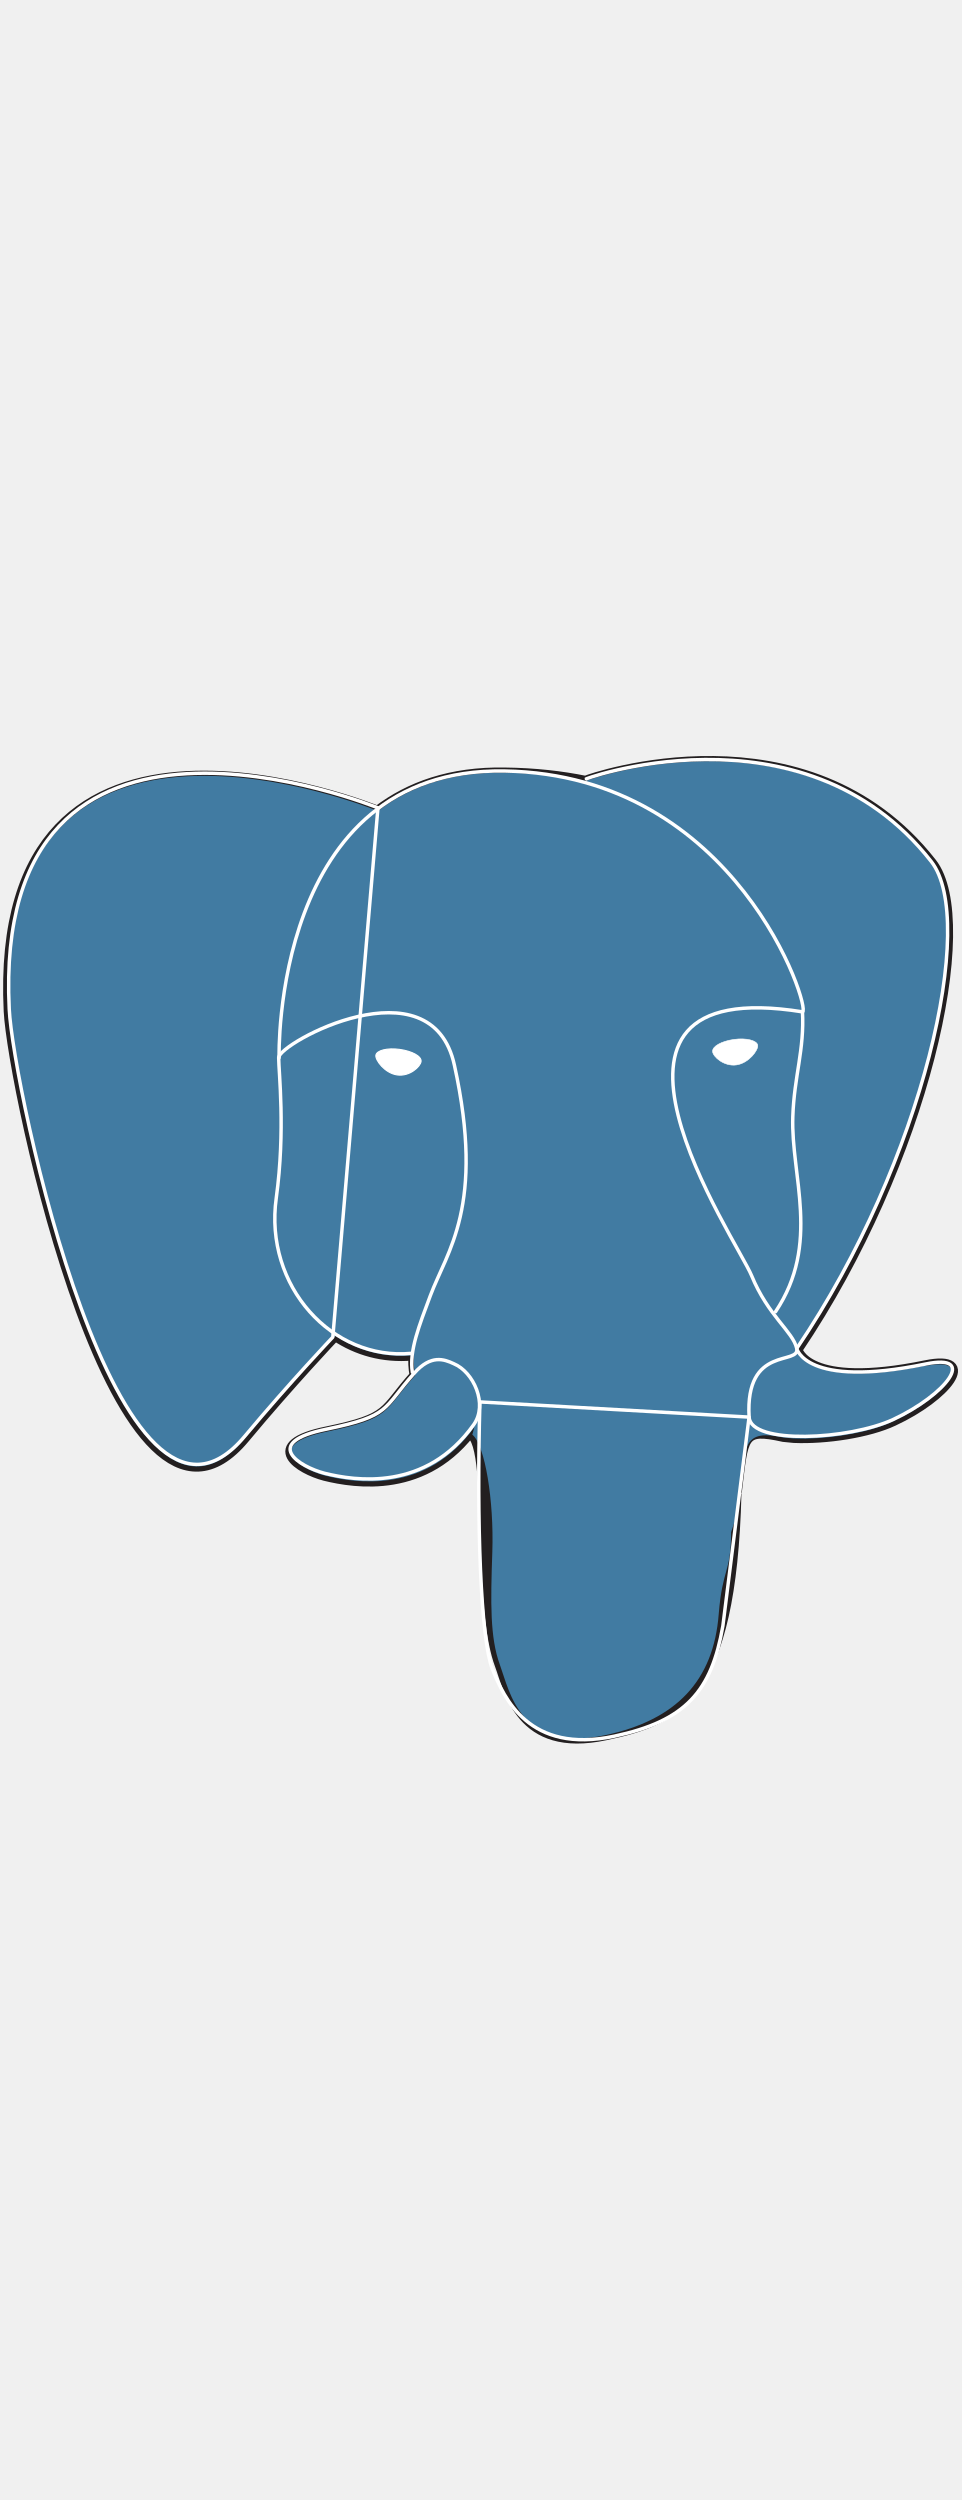
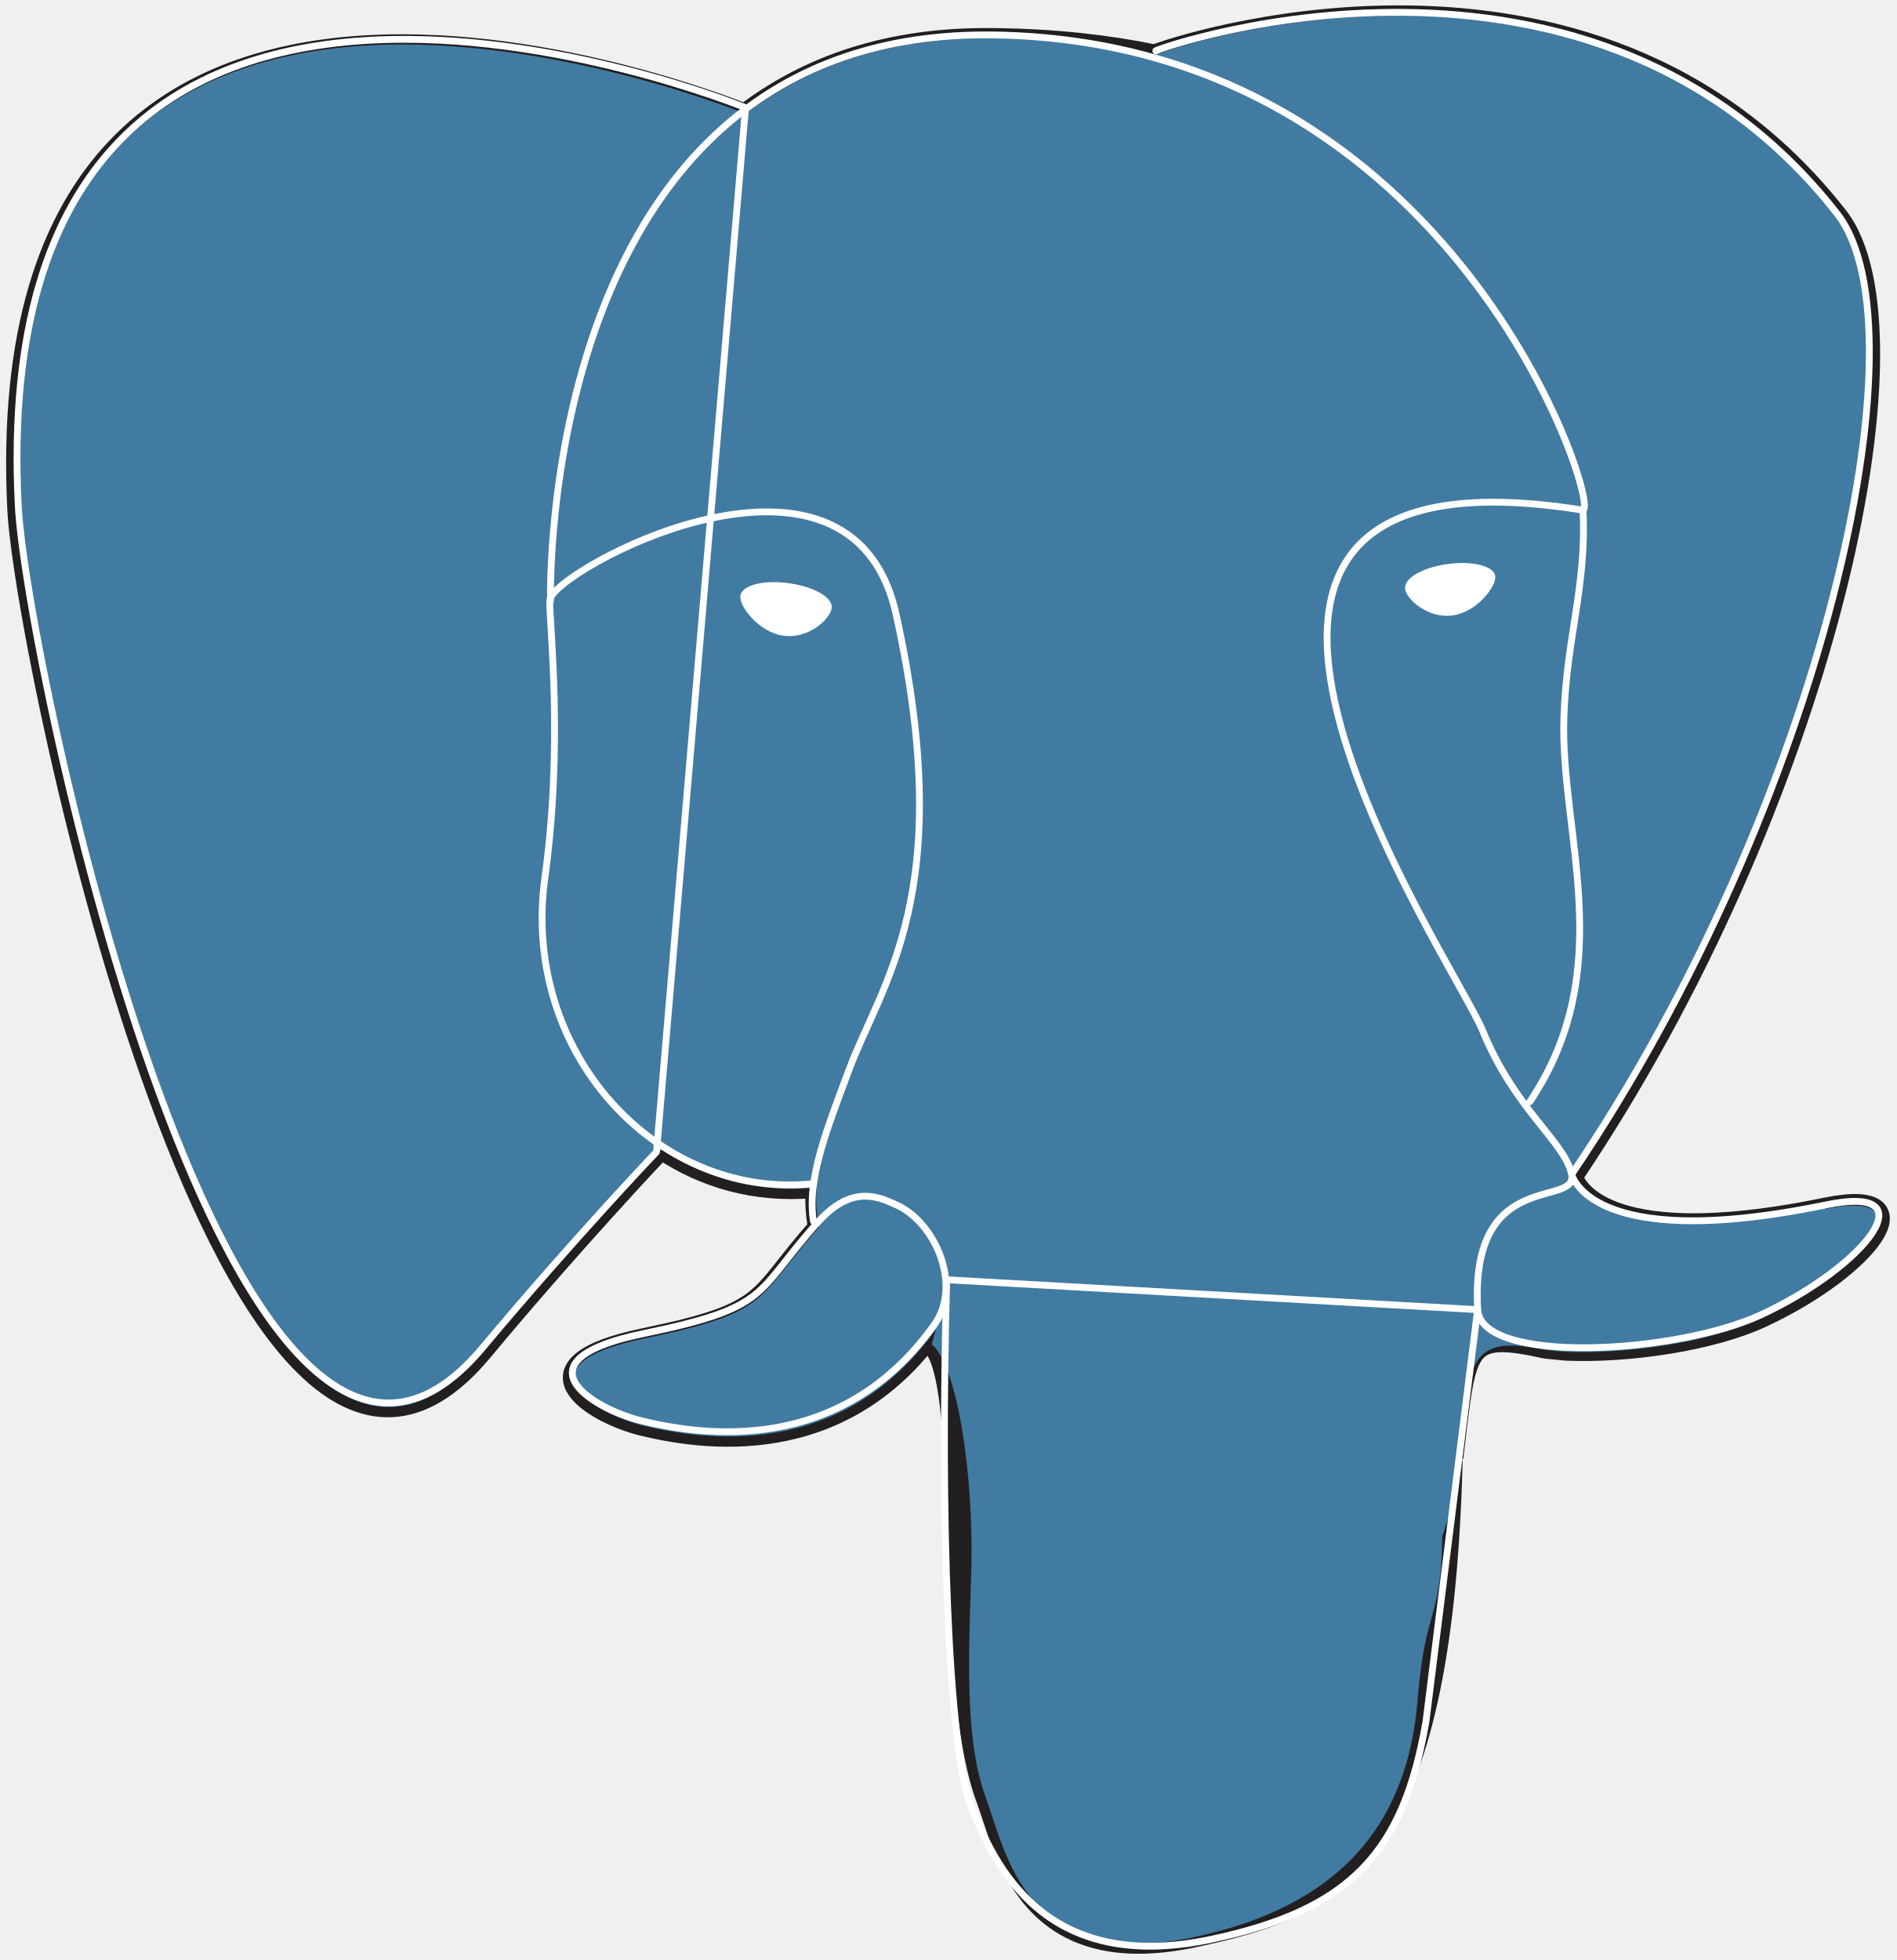
- <svg xmlns="http://www.w3.org/2000/svg" width="50" height="130" viewBox="0 0 241 249" fill="none">
+ <svg xmlns="http://www.w3.org/2000/svg" width="241" height="249" viewBox="0 0 241 249" fill="none">
  <path d="M184.631 185.207C186.358 171.043 185.84 168.97 196.377 171.302L198.968 171.561C207.086 171.906 217.709 170.265 223.928 167.329C237.314 161.11 245.26 150.746 232.046 153.424C201.904 159.642 199.831 149.451 199.831 149.451C231.701 102.208 245.001 42.184 233.514 27.501C202.163 -12.573 147.839 6.428 146.975 6.86L146.716 6.946C140.757 5.737 134.106 4.959 126.592 4.873C112.947 4.614 102.583 8.414 94.637 14.46C94.637 14.46 -2.18 -25.442 2.224 64.639C3.175 83.812 29.689 209.648 61.299 171.647C72.872 157.742 84.014 145.996 84.014 145.996C89.541 149.71 96.105 151.524 103.187 150.919L103.705 150.487C103.533 152.301 103.619 154.115 103.964 155.928C95.846 164.997 98.178 166.638 81.941 170.006C65.445 173.374 75.118 179.42 81.423 181.061C89.109 182.961 106.814 185.725 118.819 168.883L118.301 170.783C121.497 173.374 121.324 189.18 121.756 200.407C122.188 211.635 122.965 222.258 125.297 228.476C127.629 234.695 130.306 250.673 151.725 246.095C169.603 242.295 183.249 236.768 184.544 185.466" fill="#231F20" />
  <path d="M184.631 185.207C186.358 171.043 185.84 168.97 196.377 171.302L198.968 171.561C207.086 171.906 217.709 170.265 223.928 167.329C237.314 161.11 245.26 150.746 232.046 153.424C201.904 159.642 199.831 149.451 199.831 149.451C231.701 102.208 245.001 42.184 233.514 27.501C202.163 -12.573 147.839 6.428 146.975 6.86L146.716 6.946C140.757 5.737 134.106 4.959 126.592 4.873C112.947 4.614 102.583 8.414 94.637 14.46C94.637 14.46 -2.18 -25.442 2.224 64.639C3.175 83.812 29.689 209.648 61.299 171.647C72.872 157.742 84.014 145.996 84.014 145.996C89.541 149.71 96.105 151.524 103.187 150.919L103.705 150.487C103.533 152.301 103.619 154.115 103.964 155.928C95.846 164.997 98.178 166.638 81.941 170.006C65.445 173.374 75.118 179.42 81.423 181.061C89.109 182.961 106.814 185.725 118.819 168.883L118.301 170.783C121.497 173.374 121.324 189.18 121.756 200.407C122.188 211.635 122.965 222.258 125.297 228.476C127.629 234.695 130.306 250.673 151.725 246.095C169.603 242.295 183.249 236.768 184.544 185.466" stroke="#231F20" stroke-width="2.598" />
  <path d="M232.131 153.424C201.989 159.642 199.916 149.451 199.916 149.451C231.785 102.208 245.086 42.184 233.599 27.501C202.248 -12.573 147.923 6.428 147.059 6.86L146.8 6.946C140.841 5.737 134.191 4.959 126.677 4.873C113.031 4.614 102.667 8.414 94.721 14.46C94.721 14.46 -2.096 -25.442 2.309 64.639C3.259 83.812 29.773 209.648 61.384 171.647C72.957 157.742 84.098 145.996 84.098 145.996C89.626 149.71 96.276 151.524 103.272 150.919L103.79 150.487C103.617 152.215 103.703 153.942 104.049 155.928C95.93 164.997 98.262 166.638 82.025 170.006C65.529 173.374 75.202 179.42 81.507 181.061C89.194 182.961 106.899 185.725 118.904 168.883L118.386 170.783C121.581 173.374 123.827 187.366 123.395 200.148C122.963 212.93 122.79 221.653 125.295 228.476C127.8 235.299 130.304 250.673 151.723 246.095C169.601 242.295 178.842 232.363 180.138 215.78C181.088 204.035 183.161 205.762 183.247 195.225L184.888 190.216C186.788 174.238 185.233 169.142 196.202 171.474L198.793 171.733C206.911 172.079 217.535 170.438 223.753 167.501C237.14 161.283 245.086 150.919 231.871 153.596L232.131 153.424Z" fill="#417BA2" />
  <path d="M146.979 6.429C143.524 7.465 200.871 -14.472 233.432 27.157C244.918 41.839 231.704 101.864 199.749 149.107M120.291 162.58C119.428 192.29 120.464 222.173 123.401 229.514C126.337 236.769 132.555 250.933 153.974 246.355C171.852 242.555 178.33 235.128 181.18 218.718L187.744 166.38L120.291 162.58ZM94.727 13.684C94.727 13.684 -2.177 -25.959 2.315 64.122C3.178 83.295 29.779 209.131 61.389 171.13C72.962 157.311 83.413 146.343 83.413 146.343L94.727 13.684Z" stroke="white" stroke-width="0.866" stroke-linecap="round" stroke-linejoin="round" />
  <path d="M199.673 149.106C199.673 149.106 201.746 159.298 231.974 153.079C245.188 150.315 237.156 160.766 223.856 166.984C212.887 172.08 188.186 173.375 187.755 166.38C186.718 148.07 200.71 153.597 199.673 149.106ZM199.673 149.106C198.723 144.961 192.505 140.988 188.359 130.883C184.732 122.074 138.698 54.794 201.141 64.812C203.387 64.294 184.818 5.392 126.434 4.442C68.05 3.492 69.951 76.299 69.951 76.299" stroke="white" stroke-width="0.866" stroke-linecap="round" stroke-linejoin="bevel" />
  <path d="M103.87 155.325C95.752 164.394 98.084 166.035 81.847 169.403C65.35 172.771 75.024 178.817 81.328 180.458C89.015 182.358 106.72 185.122 118.725 168.28C122.353 163.185 118.725 155.066 113.716 152.993C111.298 151.871 108.016 150.661 103.87 155.325Z" stroke="white" stroke-width="0.866" stroke-linejoin="round" />
  <path d="M103.358 155.152C102.495 149.797 105.086 143.406 107.849 135.978C111.995 124.837 121.668 113.609 113.895 78.199C108.195 51.771 69.848 72.671 69.848 76.299C69.848 79.926 71.575 94.436 69.243 111.45C66.134 133.56 83.321 152.302 103.099 150.401" stroke="white" stroke-width="0.866" stroke-linecap="round" stroke-linejoin="round" />
  <path d="M94.214 75.696C94.041 76.905 96.46 80.187 99.569 80.619C102.678 81.051 105.356 78.546 105.528 77.251C105.701 75.955 103.283 74.659 100.174 74.228C97.064 73.796 94.387 74.487 94.214 75.696Z" fill="white" stroke="white" stroke-width="0.289" />
  <path d="M189.916 73.191C190.089 74.4 187.67 77.682 184.561 78.114C181.452 78.546 178.688 76.041 178.602 74.746C178.516 73.45 180.847 72.155 183.957 71.723C187.066 71.291 189.743 71.982 189.916 73.191Z" fill="white" stroke="white" stroke-width="0.144" />
  <path d="M201.129 64.726C201.647 74.313 199.056 80.877 198.71 91.068C198.192 105.923 205.792 122.937 194.392 139.952" stroke="white" stroke-width="0.866" stroke-linecap="round" stroke-linejoin="round" />
</svg>
